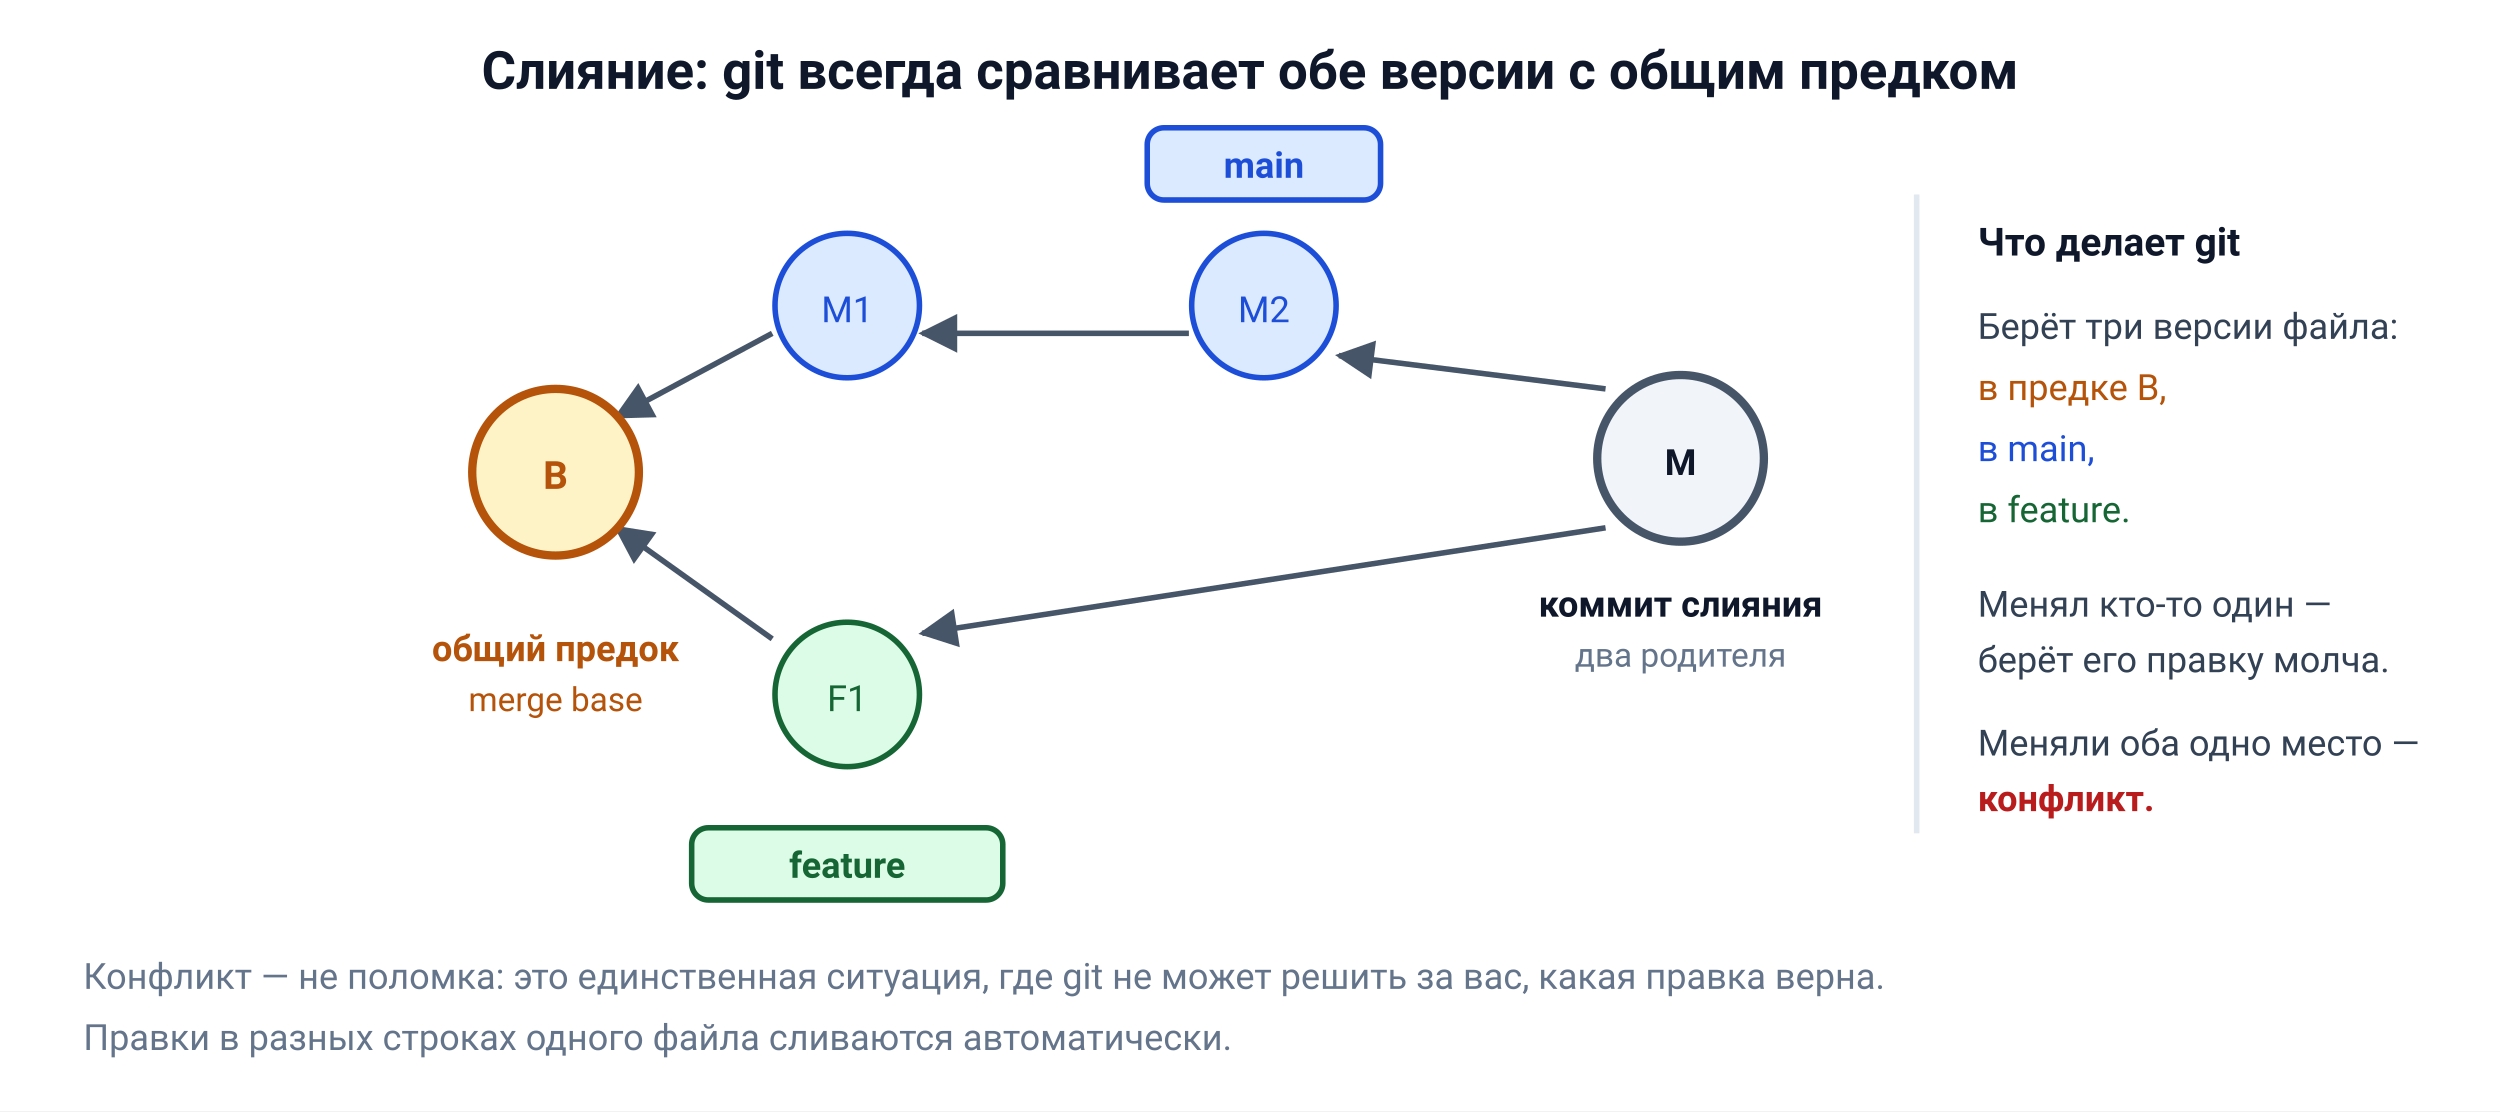
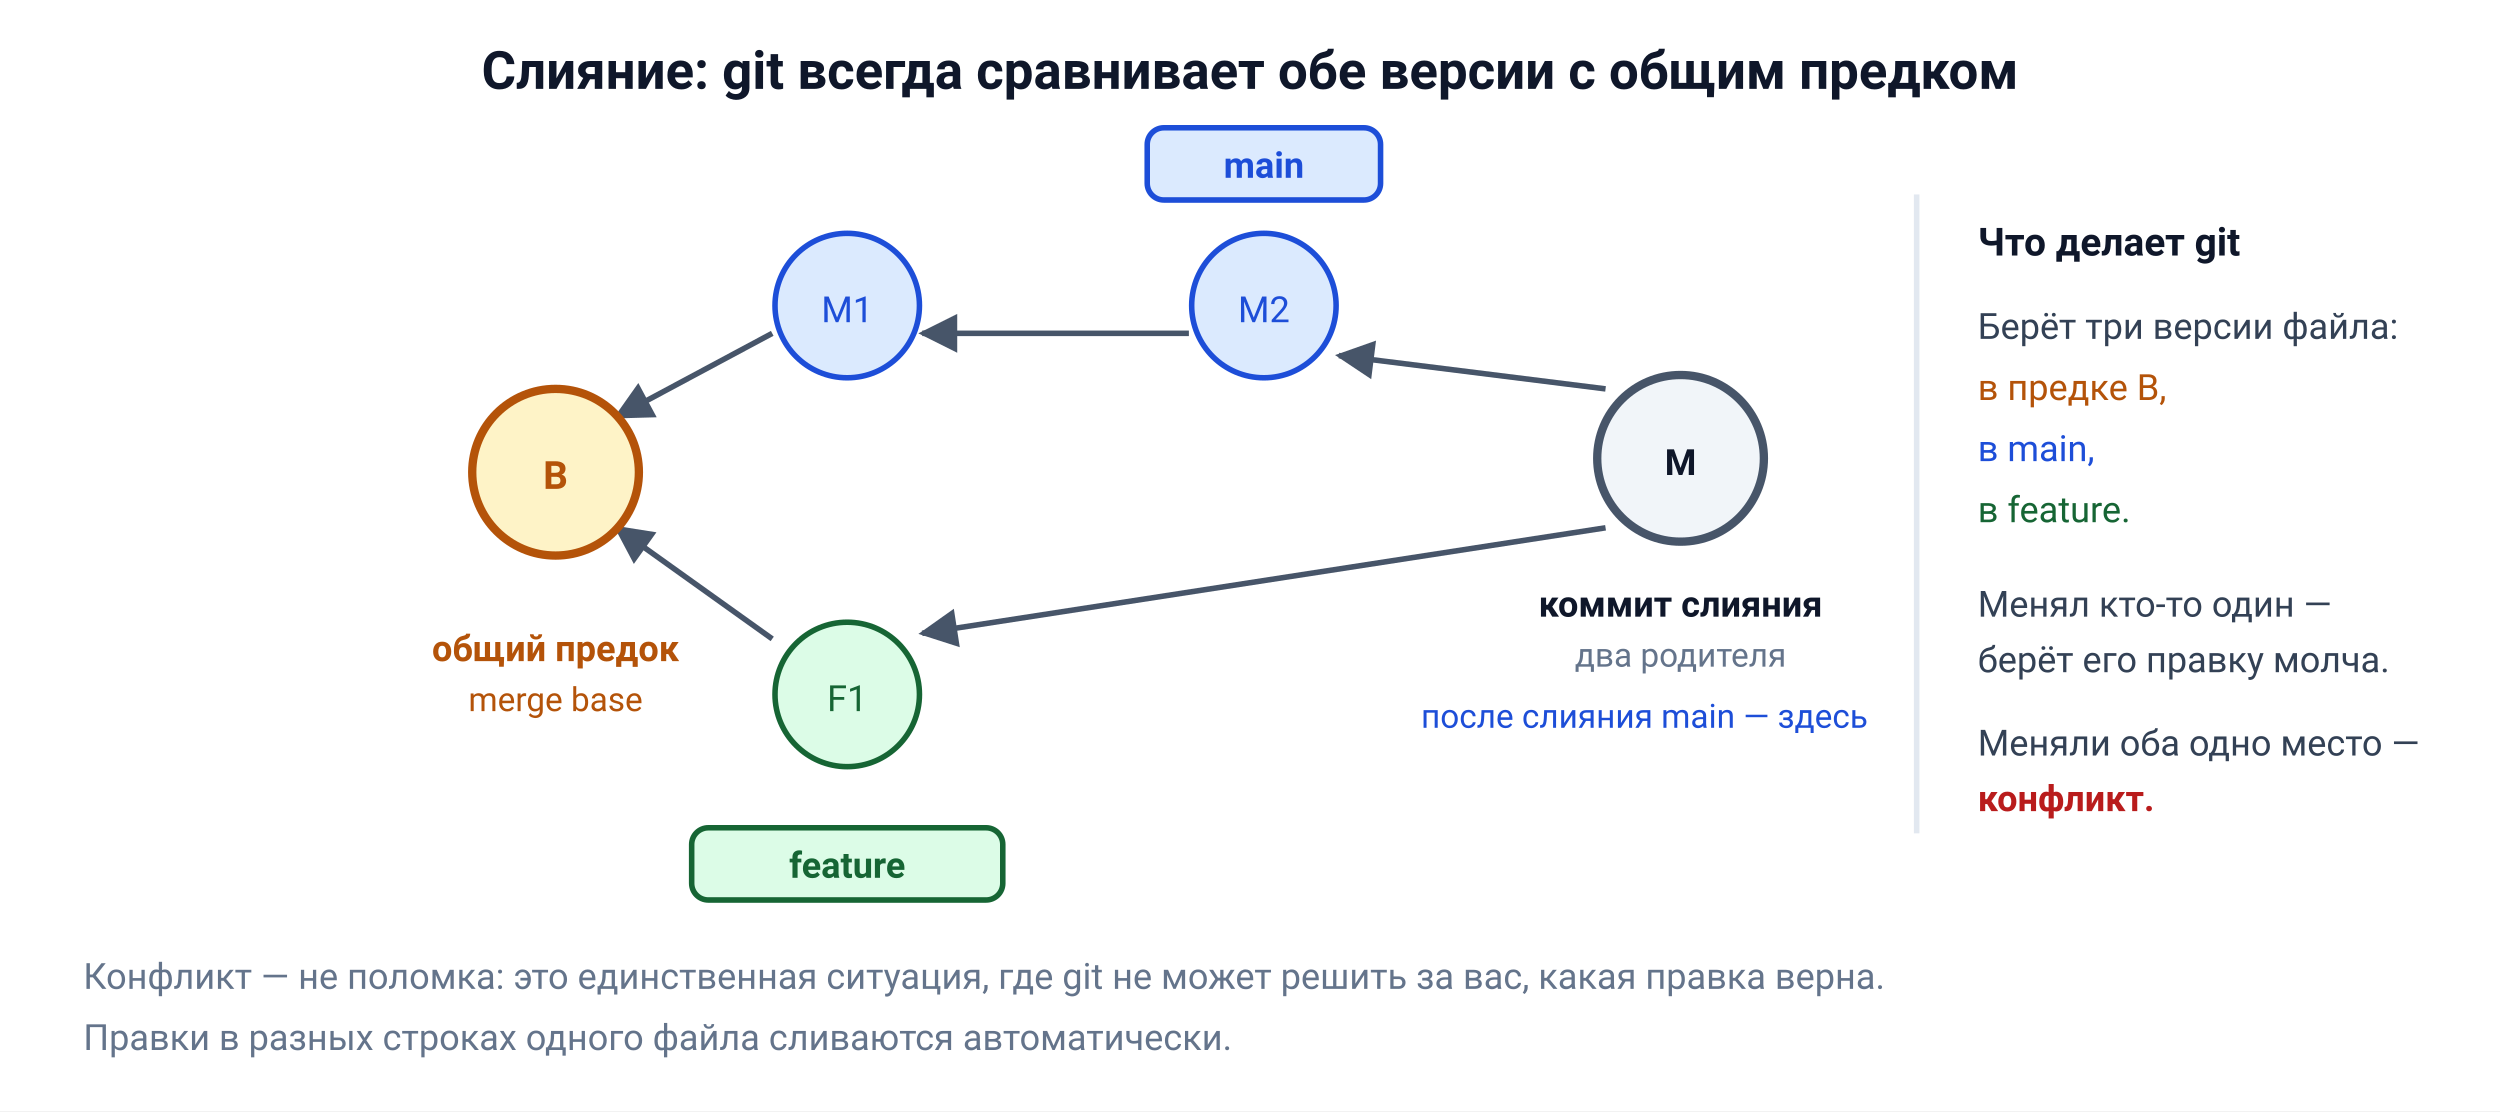
<svg xmlns="http://www.w3.org/2000/svg" width="900" height="400" viewBox="0 0 900 400" font-family="system-ui, -apple-system, 'Segoe UI', Roboto, 'Helvetica Neue', Arial, sans-serif">
  <defs>
    <marker id="m" viewBox="0 0 10 10" refX="9" refY="5" markerWidth="7" markerHeight="7" orient="auto">
      <path d="M 0 0 L 10 5 L 0 10 z" fill="#475569" />
    </marker>
  </defs>
  <rect width="900" height="400" fill="#ffffff" />
  <text x="450" y="32" text-anchor="middle" font-size="19" font-weight="600" fill="#0f172a">Слияние: git всегда сравнивает обе версии с общим предком</text>
  <g stroke="#475569" stroke-width="2" fill="none">
    <line x1="278" y1="120" x2="222" y2="150" marker-end="url(#m)" />
    <line x1="428" y1="120" x2="332" y2="120" marker-end="url(#m)" />
    <line x1="278" y1="230" x2="222" y2="190" marker-end="url(#m)" />
    <line x1="578" y1="140" x2="482" y2="128" marker-end="url(#m)" />
    <line x1="578" y1="190" x2="332" y2="228" marker-end="url(#m)" />
  </g>
  <circle cx="200" cy="170" r="30" fill="#fef3c7" stroke="#b45309" stroke-width="3" />
  <text x="200" y="176" text-anchor="middle" font-size="14" font-weight="600" fill="#b45309">B</text>
  <text x="200" y="238" text-anchor="middle" font-size="13" font-weight="600" fill="#b45309">общий предок</text>
  <text x="200" y="256" text-anchor="middle" font-size="12" fill="#b45309">merge base</text>
  <circle cx="305" cy="110" r="26" fill="#dbeafe" stroke="#1d4ed8" stroke-width="2" />
  <text x="305" y="116" text-anchor="middle" font-size="13" fill="#1d4ed8">M1</text>
  <circle cx="455" cy="110" r="26" fill="#dbeafe" stroke="#1d4ed8" stroke-width="2" />
  <text x="455" y="116" text-anchor="middle" font-size="13" fill="#1d4ed8">M2</text>
  <rect x="413" y="46" width="84" height="26" rx="6" fill="#dbeafe" stroke="#1d4ed8" stroke-width="2" />
  <text x="455" y="64" text-anchor="middle" font-size="13" font-weight="600" fill="#1d4ed8">main</text>
  <circle cx="305" cy="250" r="26" fill="#dcfce7" stroke="#166534" stroke-width="2" />
  <text x="305" y="256" text-anchor="middle" font-size="13" fill="#166534">F1</text>
  <rect x="249" y="298" width="112" height="26" rx="6" fill="#dcfce7" stroke="#166534" stroke-width="2" />
  <text x="305" y="316" text-anchor="middle" font-size="13" font-weight="600" fill="#166534">feature</text>
  <circle cx="605" cy="165" r="30" fill="#f1f5f9" stroke="#475569" stroke-width="3" />
  <text x="605" y="171" text-anchor="middle" font-size="13" font-weight="600" fill="#0f172a">M</text>
  <text x="605" y="222" text-anchor="middle" font-size="13" font-weight="600" fill="#0f172a">коммит слияния</text>
  <text x="605" y="240" text-anchor="middle" font-size="12" fill="#64748b">два родителя</text>
+   <text x="592" y="262" text-anchor="middle" font-size="12" fill="#1d4ed8">после слияния main — здесь</text>
  <line x1="690" y1="70" x2="690" y2="300" stroke="#e2e8f0" stroke-width="2" />
  <text x="712" y="92" font-size="14" font-weight="600" fill="#0f172a">Что делает git</text>
  <text x="712" y="122" font-size="13" fill="#334155">Берёт три версии файла:</text>
  <text x="712" y="144" font-size="13" fill="#b45309">в предке B,</text>
  <text x="712" y="166" font-size="13" fill="#1d4ed8">в main,</text>
  <text x="712" y="188" font-size="13" fill="#166534">в feature.</text>
  <text x="712" y="222" font-size="13" fill="#334155">Менял кто-то один —</text>
  <text x="712" y="242" font-size="13" fill="#334155">берёт его правку молча.</text>
  <text x="712" y="272" font-size="13" fill="#334155">Меняли оба одно место —</text>
  <text x="712" y="292" font-size="13" font-weight="600" fill="#b91c1c">конфликт.</text>
  <text x="30" y="356" font-size="13" fill="#64748b">Конфликт — не поломка: это единственная ситуация, где git не может решить за вас, какая правка верна.</text>
  <text x="30" y="378" font-size="13" fill="#64748b">Правки в разных строках одного файла сливаются автоматически.</text>
</svg>
